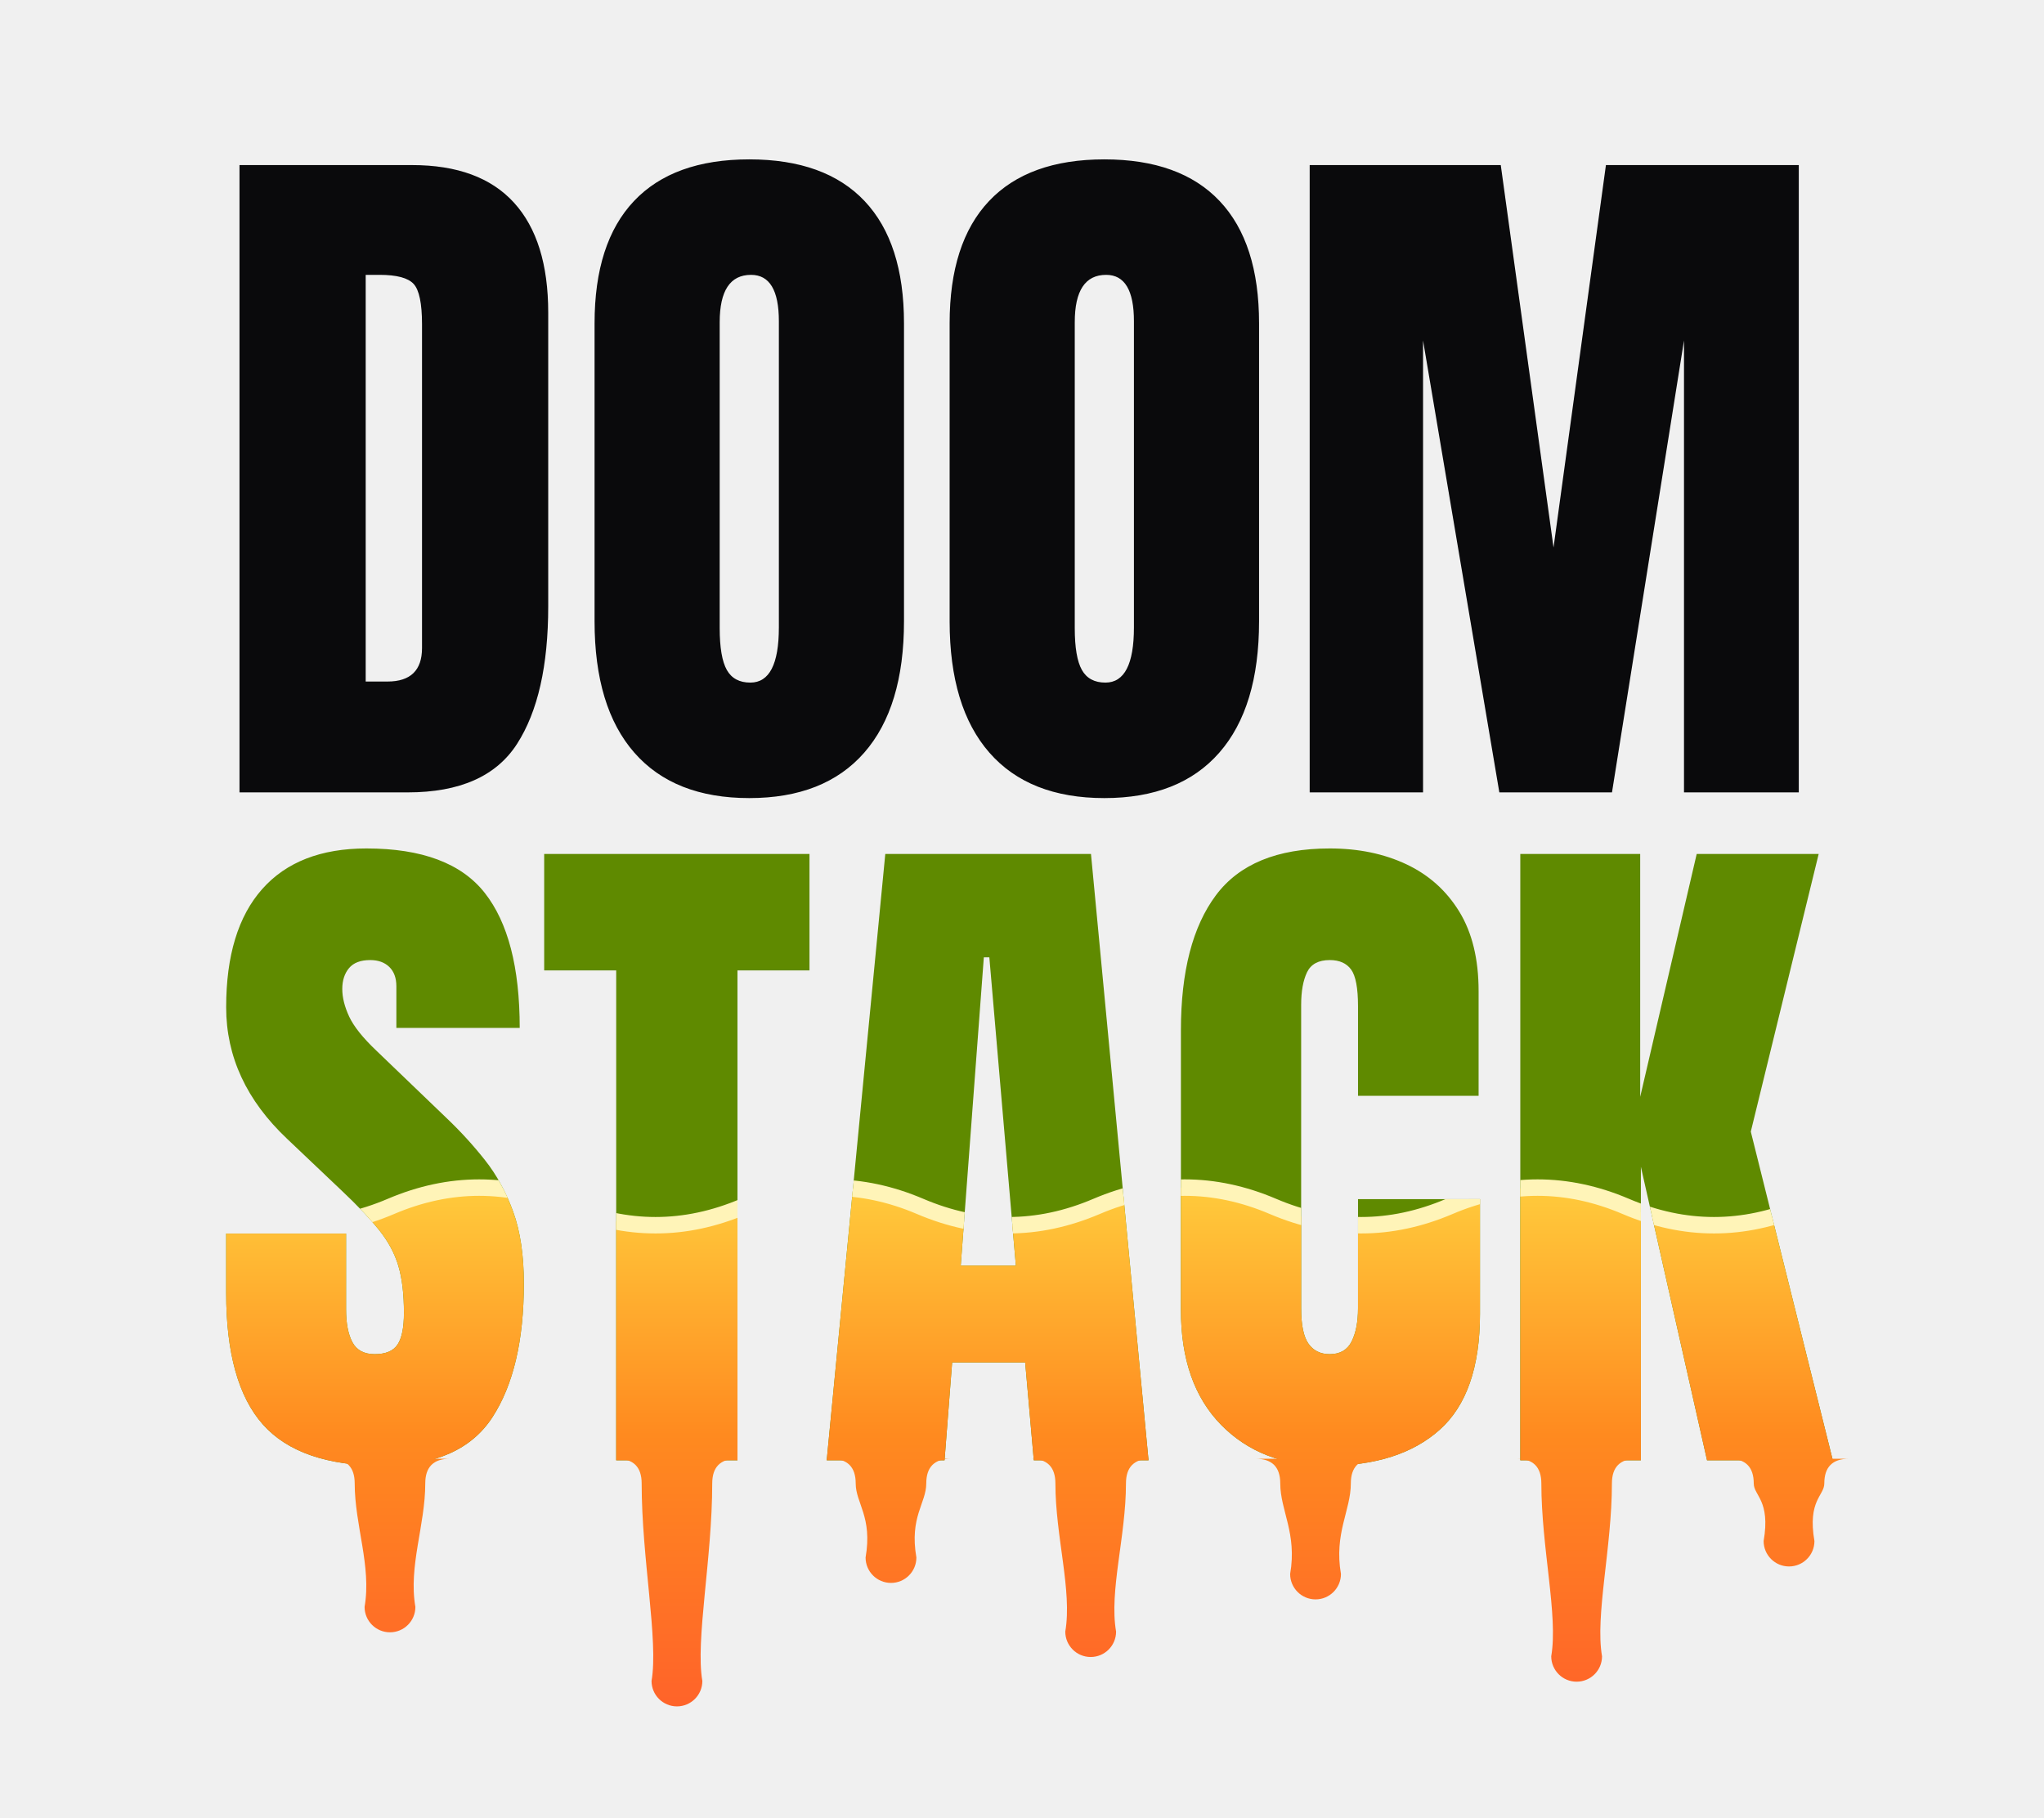
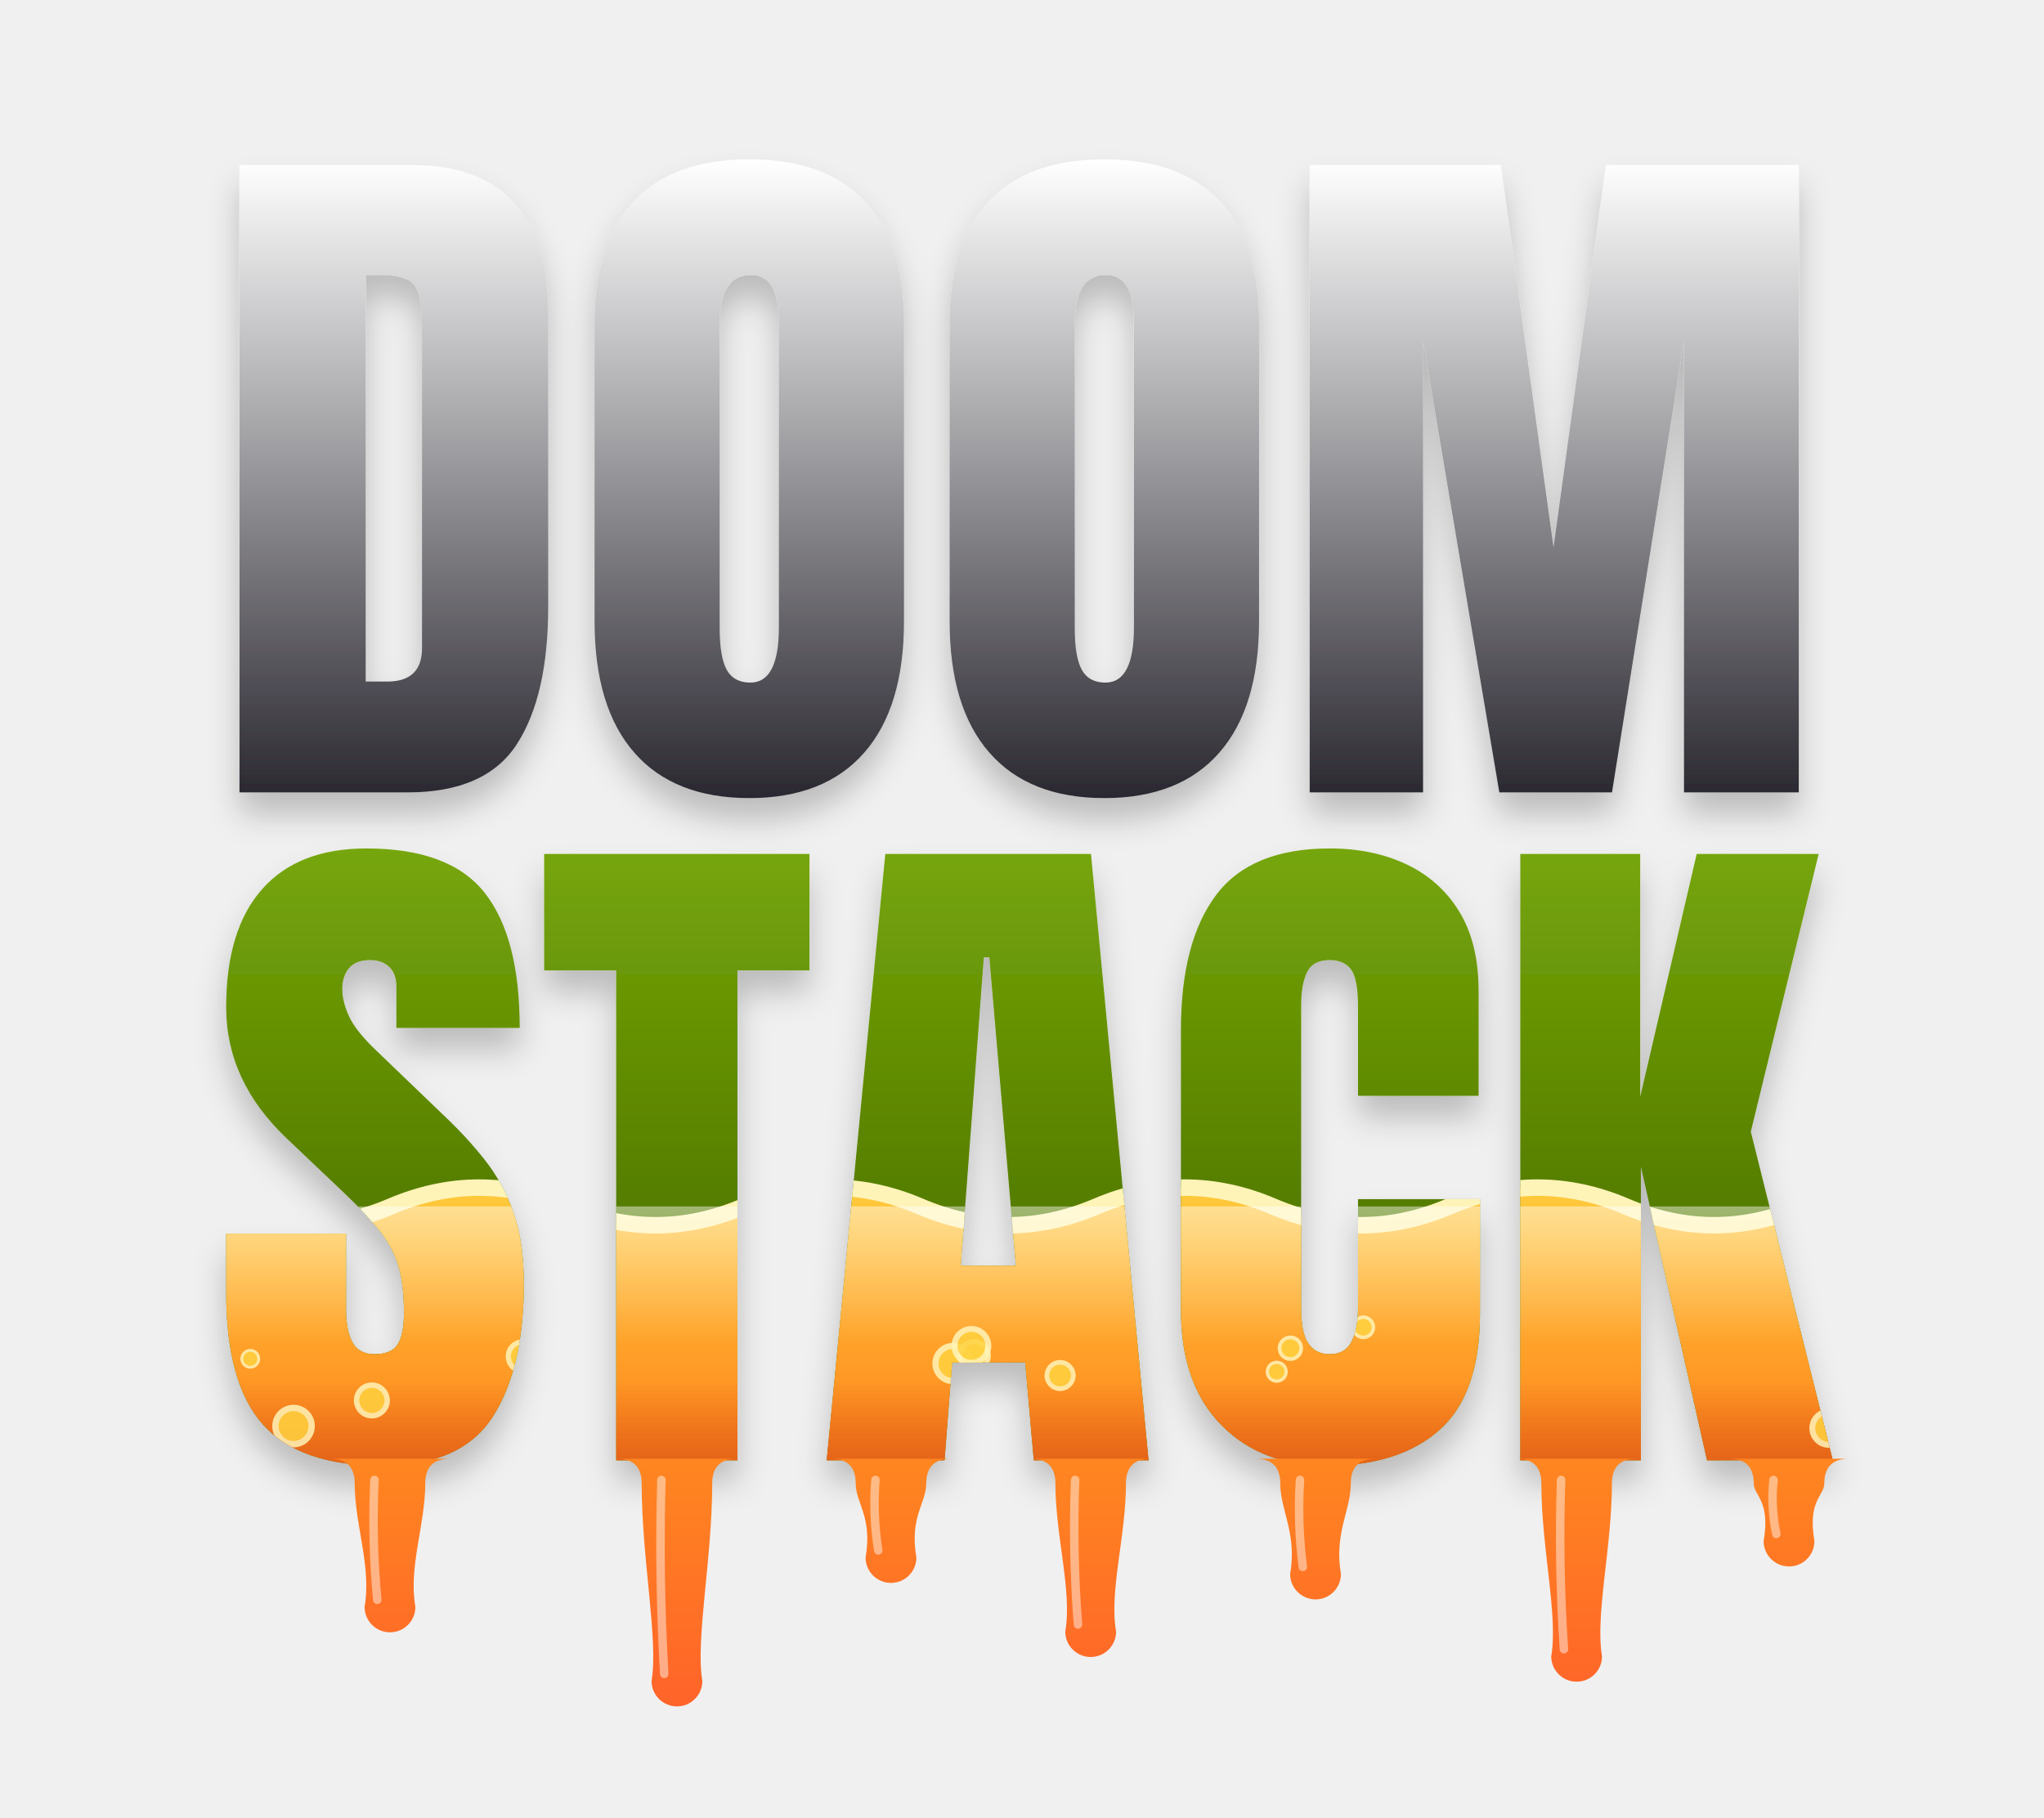
<svg xmlns="http://www.w3.org/2000/svg" width="869" height="773" viewBox="0 0 869 773">
  <defs>
    <clipPath id="stackClip">
      <path d="M162.656 623.285Q127.354 623.285 111.753 605.707Q96.152 588.129 96.152 549.75V524.555H147.129V556.782Q147.129 565.717 149.839 570.771Q152.549 575.825 159.287 575.825Q166.318 575.825 169.028 571.723Q171.738 567.621 171.738 558.246Q171.738 546.381 169.395 538.398Q167.051 530.414 161.265 523.163Q155.479 515.912 145.225 506.244L122.08 484.272Q96.152 459.809 96.152 428.315Q96.152 395.356 111.46 378.071Q126.768 360.785 155.771 360.785Q191.221 360.785 206.089 379.682Q220.957 398.578 220.957 437.104H168.516V419.379Q168.516 414.106 165.513 411.176Q162.51 408.246 157.383 408.246Q151.23 408.246 148.374 411.689Q145.518 415.131 145.518 420.551Q145.518 425.971 148.447 432.27Q151.377 438.569 160.02 446.772L189.756 475.336Q198.691 483.832 206.162 493.281Q213.633 502.729 218.174 515.253Q222.715 527.778 222.715 545.795Q222.715 582.123 209.312 602.704Q195.908 623.285 162.656 623.285Z M261.973 620.942V412.641H231.357V363.129H344.15V412.641H313.535V620.942Z M351.475 620.942 376.377 363.129H463.828L488.291 620.942H439.512L435.85 579.34H404.795L401.572 620.942ZM408.457 538.178H431.895L420.615 407.075H418.271Z M564.17 623.285Q536.191 623.285 519.126 605.854Q502.061 588.422 502.061 557.075V438.129Q502.061 400.629 516.929 380.707Q531.797 360.785 565.342 360.785Q583.652 360.785 597.935 367.524Q612.217 374.262 620.42 387.665Q628.623 401.069 628.623 421.43V465.961H577.354V427.875Q577.354 416.303 574.424 412.275Q571.494 408.246 565.342 408.246Q558.164 408.246 555.674 413.447Q553.184 418.647 553.184 427.289V556.342Q553.184 567.035 556.333 571.43Q559.482 575.825 565.342 575.825Q571.934 575.825 574.644 570.405Q577.354 564.985 577.354 556.342V509.907H629.209V558.686Q629.209 592.67 612.07 607.978Q594.932 623.285 564.17 623.285Z M646.348 620.942V363.129H697.324V466.401L721.348 363.129H773.203L744.346 481.196L779.209 620.942H725.742L697.617 496.137V620.942Z" />
    </clipPath>
    <clipPath id="doomClip">
      <path d="M101.822 336.942V70.194H175.177Q203.974 70.194 218.524 86.184Q233.074 102.173 233.074 132.94V257.827Q233.074 295.717 219.812 316.329Q206.551 336.942 173.359 336.942ZM155.474 289.806H164.72Q179.421 289.806 179.421 275.559V137.942Q179.421 124.604 175.859 120.74Q172.298 116.875 161.385 116.875H155.474Z M318.554 339.367Q286.575 339.367 269.676 320.043Q252.777 300.719 252.777 264.192V137.487Q252.777 103.234 269.524 85.502Q286.272 67.769 318.554 67.769Q350.837 67.769 367.584 85.502Q384.332 103.234 384.332 137.487V264.192Q384.332 300.719 367.433 320.043Q350.534 339.367 318.554 339.367ZM319.009 290.261Q331.134 290.261 331.134 266.769V136.578Q331.134 116.875 319.312 116.875Q305.975 116.875 305.975 137.032V267.072Q305.975 279.5 309.006 284.88Q312.037 290.261 319.009 290.261Z M469.509 339.367Q437.53 339.367 420.631 320.043Q403.732 300.719 403.732 264.192V137.487Q403.732 103.234 420.479 85.502Q437.227 67.769 469.509 67.769Q501.792 67.769 518.539 85.502Q535.287 103.234 535.287 137.487V264.192Q535.287 300.719 518.388 320.043Q501.489 339.367 469.509 339.367ZM469.964 290.261Q482.089 290.261 482.089 266.769V136.578Q482.089 116.875 470.267 116.875Q456.93 116.875 456.93 137.032V267.072Q456.93 279.5 459.961 284.88Q462.992 290.261 469.964 290.261Z M556.809 336.942V70.194H638.045L660.476 232.819L682.756 70.194H764.75V336.942H715.948V144.762L685.332 336.942H637.439L605.005 144.762V336.942Z" />
    </clipPath>
    <linearGradient id="lavaU" gradientUnits="userSpaceOnUse" x1="0" y1="493" x2="0" y2="753">
      <stop offset="0" stop-color="#ffd23f" />
      <stop offset="0.45" stop-color="#ff8a1f" />
      <stop offset="1" stop-color="#ff5a2c" />
    </linearGradient>
    <filter id="blur" x="-50%" y="-50%" width="200%" height="200%">
      <feGaussianBlur stdDeviation="28" />
    </filter>
+     <linearGradient id="doomFill" gradientUnits="userSpaceOnUse" x1="0" y1="68" x2="0" y2="339">
+       <stop offset="0" stop-color="#ffffff" />
+       <stop offset="1" stop-color="#2a2830" />
+     </linearGradient>
+     <linearGradient id="stackFill" gradientUnits="userSpaceOnUse" x1="0" y1="361" x2="0" y2="513">
+       <stop offset="0" stop-color="#76a60a" />
+       <stop offset="1" stop-color="#557d00" />
+     </linearGradient>
+     <linearGradient id="gloss" gradientUnits="userSpaceOnUse" x1="0" y1="513" x2="0" y2="571">
+       <stop offset="0" stop-color="#fff" stop-opacity="0.45" />
+       <stop offset="1" stop-color="#fff" stop-opacity="0" />
+     </linearGradient>
+     <filter id="depth" x="-10%" y="-10%" width="120%" height="140%">
+       <feDropShadow dx="0" dy="9.2" stdDeviation="6.6" flood-color="#000" flood-opacity="0.22" />
+     </filter>
+     <linearGradient id="crust" gradientUnits="userSpaceOnUse" x1="0" y1="587" x2="0" y2="623">
+       <stop offset="0" stop-color="#c2360f" stop-opacity="0" />
+       <stop offset="1" stop-color="#c2360f" stop-opacity="0.45" />
+     </linearGradient>
+     <filter id="spark" x="-100%" y="-100%" width="300%" height="300%">
+       <feGaussianBlur stdDeviation="2.5" />
+     </filter>
    <radialGradient id="gemGlow">
      <stop offset="0" stop-color="#7fe8ff" stop-opacity="0.55" />
      <stop offset="1" stop-color="#7fe8ff" stop-opacity="0" />
    </radialGradient>
  </defs>
-   <path d="M101.822 336.942V70.194H175.177Q203.974 70.194 218.524 86.184Q233.074 102.173 233.074 132.94V257.827Q233.074 295.717 219.812 316.329Q206.551 336.942 173.359 336.942ZM155.474 289.806H164.72Q179.421 289.806 179.421 275.559V137.942Q179.421 124.604 175.859 120.74Q172.298 116.875 161.385 116.875H155.474Z M318.554 339.367Q286.575 339.367 269.676 320.043Q252.777 300.719 252.777 264.192V137.487Q252.777 103.234 269.524 85.502Q286.272 67.769 318.554 67.769Q350.837 67.769 367.584 85.502Q384.332 103.234 384.332 137.487V264.192Q384.332 300.719 367.433 320.043Q350.534 339.367 318.554 339.367ZM319.009 290.261Q331.134 290.261 331.134 266.769V136.578Q331.134 116.875 319.312 116.875Q305.975 116.875 305.975 137.032V267.072Q305.975 279.5 309.006 284.88Q312.037 290.261 319.009 290.261Z M469.509 339.367Q437.53 339.367 420.631 320.043Q403.732 300.719 403.732 264.192V137.487Q403.732 103.234 420.479 85.502Q437.227 67.769 469.509 67.769Q501.792 67.769 518.539 85.502Q535.287 103.234 535.287 137.487V264.192Q535.287 300.719 518.388 320.043Q501.489 339.367 469.509 339.367ZM469.964 290.261Q482.089 290.261 482.089 266.769V136.578Q482.089 116.875 470.267 116.875Q456.93 116.875 456.93 137.032V267.072Q456.93 279.5 459.961 284.88Q462.992 290.261 469.964 290.261Z M556.809 336.942V70.194H638.045L660.476 232.819L682.756 70.194H764.75V336.942H715.948V144.762L685.332 336.942H637.439L605.005 144.762V336.942Z" fill="#0a0a0c" />
-   <path d="M162.656 623.285Q127.354 623.285 111.753 605.707Q96.152 588.129 96.152 549.75V524.555H147.129V556.782Q147.129 565.717 149.839 570.771Q152.549 575.825 159.287 575.825Q166.318 575.825 169.028 571.723Q171.738 567.621 171.738 558.246Q171.738 546.381 169.395 538.398Q167.051 530.414 161.265 523.163Q155.479 515.912 145.225 506.244L122.08 484.272Q96.152 459.809 96.152 428.315Q96.152 395.356 111.46 378.071Q126.768 360.785 155.771 360.785Q191.221 360.785 206.089 379.682Q220.957 398.578 220.957 437.104H168.516V419.379Q168.516 414.106 165.513 411.176Q162.51 408.246 157.383 408.246Q151.23 408.246 148.374 411.689Q145.518 415.131 145.518 420.551Q145.518 425.971 148.447 432.27Q151.377 438.569 160.02 446.772L189.756 475.336Q198.691 483.832 206.162 493.281Q213.633 502.729 218.174 515.253Q222.715 527.778 222.715 545.795Q222.715 582.123 209.312 602.704Q195.908 623.285 162.656 623.285Z M261.973 620.942V412.641H231.357V363.129H344.15V412.641H313.535V620.942Z M351.475 620.942 376.377 363.129H463.828L488.291 620.942H439.512L435.85 579.34H404.795L401.572 620.942ZM408.457 538.178H431.895L420.615 407.075H418.271Z M564.17 623.285Q536.191 623.285 519.126 605.854Q502.061 588.422 502.061 557.075V438.129Q502.061 400.629 516.929 380.707Q531.797 360.785 565.342 360.785Q583.652 360.785 597.935 367.524Q612.217 374.262 620.42 387.665Q628.623 401.069 628.623 421.43V465.961H577.354V427.875Q577.354 416.303 574.424 412.275Q571.494 408.246 565.342 408.246Q558.164 408.246 555.674 413.447Q553.184 418.647 553.184 427.289V556.342Q553.184 567.035 556.333 571.43Q559.482 575.825 565.342 575.825Q571.934 575.825 574.644 570.405Q577.354 564.985 577.354 556.342V509.907H629.209V558.686Q629.209 592.67 612.07 607.978Q594.932 623.285 564.17 623.285Z M646.348 620.942V363.129H697.324V466.401L721.348 363.129H773.203L744.346 481.196L779.209 620.942H725.742L697.617 496.137V620.942Z" fill="#5f8a00" />
+   <path d="M101.822 336.942V70.194H175.177Q203.974 70.194 218.524 86.184Q233.074 102.173 233.074 132.94V257.827Q233.074 295.717 219.812 316.329Q206.551 336.942 173.359 336.942ZM155.474 289.806H164.72Q179.421 289.806 179.421 275.559V137.942Q179.421 124.604 175.859 120.74Q172.298 116.875 161.385 116.875H155.474Z M318.554 339.367Q286.575 339.367 269.676 320.043Q252.777 300.719 252.777 264.192V137.487Q252.777 103.234 269.524 85.502Q286.272 67.769 318.554 67.769Q350.837 67.769 367.584 85.502Q384.332 103.234 384.332 137.487V264.192Q384.332 300.719 367.433 320.043Q350.534 339.367 318.554 339.367ZM319.009 290.261Q331.134 290.261 331.134 266.769V136.578Q331.134 116.875 319.312 116.875Q305.975 116.875 305.975 137.032V267.072Q305.975 279.5 309.006 284.88Q312.037 290.261 319.009 290.261Z M469.509 339.367Q437.53 339.367 420.631 320.043Q403.732 300.719 403.732 264.192V137.487Q403.732 103.234 420.479 85.502Q437.227 67.769 469.509 67.769Q501.792 67.769 518.539 85.502Q535.287 103.234 535.287 137.487V264.192Q535.287 300.719 518.388 320.043Q501.489 339.367 469.509 339.367ZM469.964 290.261Q482.089 290.261 482.089 266.769V136.578Q482.089 116.875 470.267 116.875Q456.93 116.875 456.93 137.032V267.072Q456.93 279.5 459.961 284.88Q462.992 290.261 469.964 290.261Z M556.809 336.942V70.194H638.045L660.476 232.819L682.756 70.194H764.75V336.942H715.948V144.762L685.332 336.942H637.439L605.005 144.762V336.942Z" fill="url(#doomFill)" filter="url(#depth)" />
+   <path d="M162.656 623.285Q127.354 623.285 111.753 605.707Q96.152 588.129 96.152 549.75V524.555H147.129V556.782Q147.129 565.717 149.839 570.771Q152.549 575.825 159.287 575.825Q166.318 575.825 169.028 571.723Q171.738 567.621 171.738 558.246Q171.738 546.381 169.395 538.398Q167.051 530.414 161.265 523.163Q155.479 515.912 145.225 506.244L122.08 484.272Q96.152 459.809 96.152 428.315Q96.152 395.356 111.46 378.071Q126.768 360.785 155.771 360.785Q191.221 360.785 206.089 379.682Q220.957 398.578 220.957 437.104H168.516V419.379Q168.516 414.106 165.513 411.176Q162.51 408.246 157.383 408.246Q151.23 408.246 148.374 411.689Q145.518 415.131 145.518 420.551Q145.518 425.971 148.447 432.27Q151.377 438.569 160.02 446.772L189.756 475.336Q198.691 483.832 206.162 493.281Q213.633 502.729 218.174 515.253Q222.715 527.778 222.715 545.795Q222.715 582.123 209.312 602.704Q195.908 623.285 162.656 623.285Z M261.973 620.942V412.641H231.357V363.129H344.15V412.641H313.535V620.942Z M351.475 620.942 376.377 363.129H463.828L488.291 620.942H439.512L435.85 579.34H404.795L401.572 620.942ZM408.457 538.178H431.895L420.615 407.075H418.271Z M564.17 623.285Q536.191 623.285 519.126 605.854Q502.061 588.422 502.061 557.075V438.129Q502.061 400.629 516.929 380.707Q531.797 360.785 565.342 360.785Q583.652 360.785 597.935 367.524Q612.217 374.262 620.42 387.665Q628.623 401.069 628.623 421.43V465.961H577.354V427.875Q577.354 416.303 574.424 412.275Q571.494 408.246 565.342 408.246Q558.164 408.246 555.674 413.447Q553.184 418.647 553.184 427.289V556.342Q553.184 567.035 556.333 571.43Q559.482 575.825 565.342 575.825Q571.934 575.825 574.644 570.405Q577.354 564.985 577.354 556.342V509.907H629.209V558.686Q629.209 592.67 612.07 607.978Q594.932 623.285 564.17 623.285Z M646.348 620.942V363.129H697.324V466.401L721.348 363.129H773.203L744.346 481.196L779.209 620.942H725.742L697.617 496.137V620.942Z" fill="url(#stackFill)" filter="url(#depth)" />
  <g clip-path="url(#stackClip)">
    <path d="M16.2,513.0 q37.5,-16.0 75.0,0 q37.5,16.0 75.0,0 q37.5,-16.0 75.0,0 q37.5,16.0 75.0,0 q37.5,-16.0 75.0,0 q37.5,16.0 75.0,0 q37.5,-16.0 75.0,0 q37.5,16.0 75.0,0 q37.5,-16.0 75.0,0 q37.5,16.0 75.0,0 q37.5,-16.0 75.0,0 q37.5,16.0 75.0,0 V663.3 H16.2Z" fill="url(#lavaU)" />
    <path d="M16.2,513.0 q37.5,-16.0 75.0,0 q37.5,16.0 75.0,0 q37.5,-16.0 75.0,0 q37.5,16.0 75.0,0 q37.5,-16.0 75.0,0 q37.5,16.0 75.0,0 q37.5,-16.0 75.0,0 q37.5,16.0 75.0,0 q37.5,-16.0 75.0,0 q37.5,16.0 75.0,0 q37.5,-16.0 75.0,0 q37.5,16.0 75.0,0 " fill="none" stroke="#fff4b8" stroke-width="7" />
+     <rect x="76" y="513" width="723" height="58" fill="url(#gloss)" />
+     <rect x="76" y="587" width="723" height="42" fill="url(#crust)" />
+     <circle cx="405.2" cy="579.8" r="7.5" fill="#ffd23f" stroke="#fff4b8" stroke-width="2.6" opacity="0.85" />
+     <circle cx="414.2" cy="576.5" r="6.0" fill="#ffd23f" stroke="#fff4b8" stroke-width="2.1" opacity="0.85" />
+     <circle cx="222.3" cy="576.8" r="6.2" fill="#ffd23f" stroke="#fff4b8" stroke-width="2.2" opacity="0.85" />
+     <circle cx="637.8" cy="550.5" r="4.7" fill="#ffd23f" stroke="#fff4b8" stroke-width="1.6" opacity="0.85" />
+     <circle cx="158.1" cy="595.5" r="6.5" fill="#ffd23f" stroke="#fff4b8" stroke-width="2.3" opacity="0.85" />
+     <circle cx="124.8" cy="606.4" r="7.7" fill="#ffd23f" stroke="#fff4b8" stroke-width="2.7" opacity="0.85" />
+     <circle cx="542.8" cy="583.3" r="4.0" fill="#ffd23f" stroke="#fff4b8" stroke-width="1.4" opacity="0.85" />
+     <circle cx="106.4" cy="577.8" r="3.6" fill="#ffd23f" stroke="#fff4b8" stroke-width="1.2" opacity="0.85" />
+     <circle cx="226.1" cy="559.8" r="3.4" fill="#ffd23f" stroke="#fff4b8" stroke-width="1.2" opacity="0.85" />
+     <circle cx="413.0" cy="572.3" r="7.2" fill="#ffd23f" stroke="#fff4b8" stroke-width="2.5" opacity="0.85" />
+     <circle cx="450.7" cy="584.9" r="5.6" fill="#ffd23f" stroke="#fff4b8" stroke-width="2.0" opacity="0.85" />
+     <circle cx="548.6" cy="573.3" r="4.6" fill="#ffd23f" stroke="#fff4b8" stroke-width="1.6" opacity="0.85" />
+     <circle cx="777.6" cy="607.3" r="7.1" fill="#ffd23f" stroke="#fff4b8" stroke-width="2.5" opacity="0.85" />
+     <circle cx="579.6" cy="564.4" r="4.3" fill="#ffd23f" stroke="#fff4b8" stroke-width="1.5" opacity="0.85" />
  </g>
  <path fill="url(#lavaU)" d="M140.3,620.3 Q150.8,620.3 150.8,630.8 C150.8,648.6 158.0,666.0 155.0,683.3 A10.8,10.8 0 0 0 176.6,683.3 C173.6,666.0 180.8,648.6 180.8,630.8 Q180.8,620.3 191.3,620.3 Z" />
+   <path d="M159.2,629.3 Q158.0,654.8 160.4,680.3" fill="none" stroke="#fff" stroke-opacity="0.45" stroke-width="3.6" stroke-linecap="round" />
  <path fill="url(#lavaU)" d="M262.3,620.3 Q272.8,620.3 272.8,630.8 C272.8,662.8 280.0,697.5 277.0,714.8 A10.8,10.8 0 0 0 298.6,714.8 C295.6,697.5 302.8,662.8 302.8,630.8 Q302.8,620.3 313.3,620.3 Z" />
+   <path d="M281.2,629.3 Q280.0,670.5 282.4,711.8" fill="none" stroke="#fff" stroke-opacity="0.45" stroke-width="3.6" stroke-linecap="round" />
  <path fill="url(#lavaU)" d="M353.3,620.3 Q363.8,620.3 363.8,630.8 C363.8,639.2 371.0,645.0 368.0,662.3 A10.8,10.8 0 0 0 389.6,662.3 C386.6,645.0 393.8,639.2 393.8,630.8 Q393.8,620.3 404.3,620.3 Z" />
+   <path d="M372.2,629.3 Q371.0,644.3 373.4,659.3" fill="none" stroke="#fff" stroke-opacity="0.45" stroke-width="3.6" stroke-linecap="round" />
  <path fill="url(#lavaU)" d="M438.2,620.3 Q448.7,620.3 448.7,630.8 C448.7,653.4 455.9,676.5 452.9,693.8 A10.8,10.8 0 0 0 474.5,693.8 C471.5,676.5 478.7,653.4 478.7,630.8 Q478.7,620.3 489.2,620.3 Z" />
+   <path d="M457.1,629.3 Q455.9,660.0 458.3,690.8" fill="none" stroke="#fff" stroke-opacity="0.45" stroke-width="3.6" stroke-linecap="round" />
  <path fill="url(#lavaU)" d="M533.8,620.3 Q544.3,620.3 544.3,630.8 C544.3,642.3 551.5,652.0 548.5,669.3 A10.8,10.8 0 0 0 570.1,669.3 C567.1,652.0 574.3,642.3 574.3,630.8 Q574.3,620.3 584.8,620.3 Z" />
+   <path d="M552.7,629.3 Q551.5,647.8 553.9,666.3" fill="none" stroke="#fff" stroke-opacity="0.45" stroke-width="3.6" stroke-linecap="round" />
  <path fill="url(#lavaU)" d="M644.8,620.3 Q655.3,620.3 655.3,630.8 C655.3,658.1 662.5,687.0 659.5,704.3 A10.8,10.8 0 0 0 681.1,704.3 C678.1,687.0 685.3,658.1 685.3,630.8 Q685.3,620.3 695.8,620.3 Z" />
+   <path d="M663.7,629.3 Q662.5,665.3 664.9,701.3" fill="none" stroke="#fff" stroke-opacity="0.45" stroke-width="3.6" stroke-linecap="round" />
  <path fill="url(#lavaU)" d="M735.1,620.3 Q745.6,620.3 745.6,630.8 C745.6,636.0 752.8,638.0 749.8,655.3 A10.8,10.8 0 0 0 771.4,655.3 C768.4,638.0 775.6,636.0 775.6,630.8 Q775.6,620.3 786.1,620.3 Z" />
+   <path d="M754.0,629.3 Q752.8,640.8 755.2,652.3" fill="none" stroke="#fff" stroke-opacity="0.45" stroke-width="3.6" stroke-linecap="round" />
</svg>
